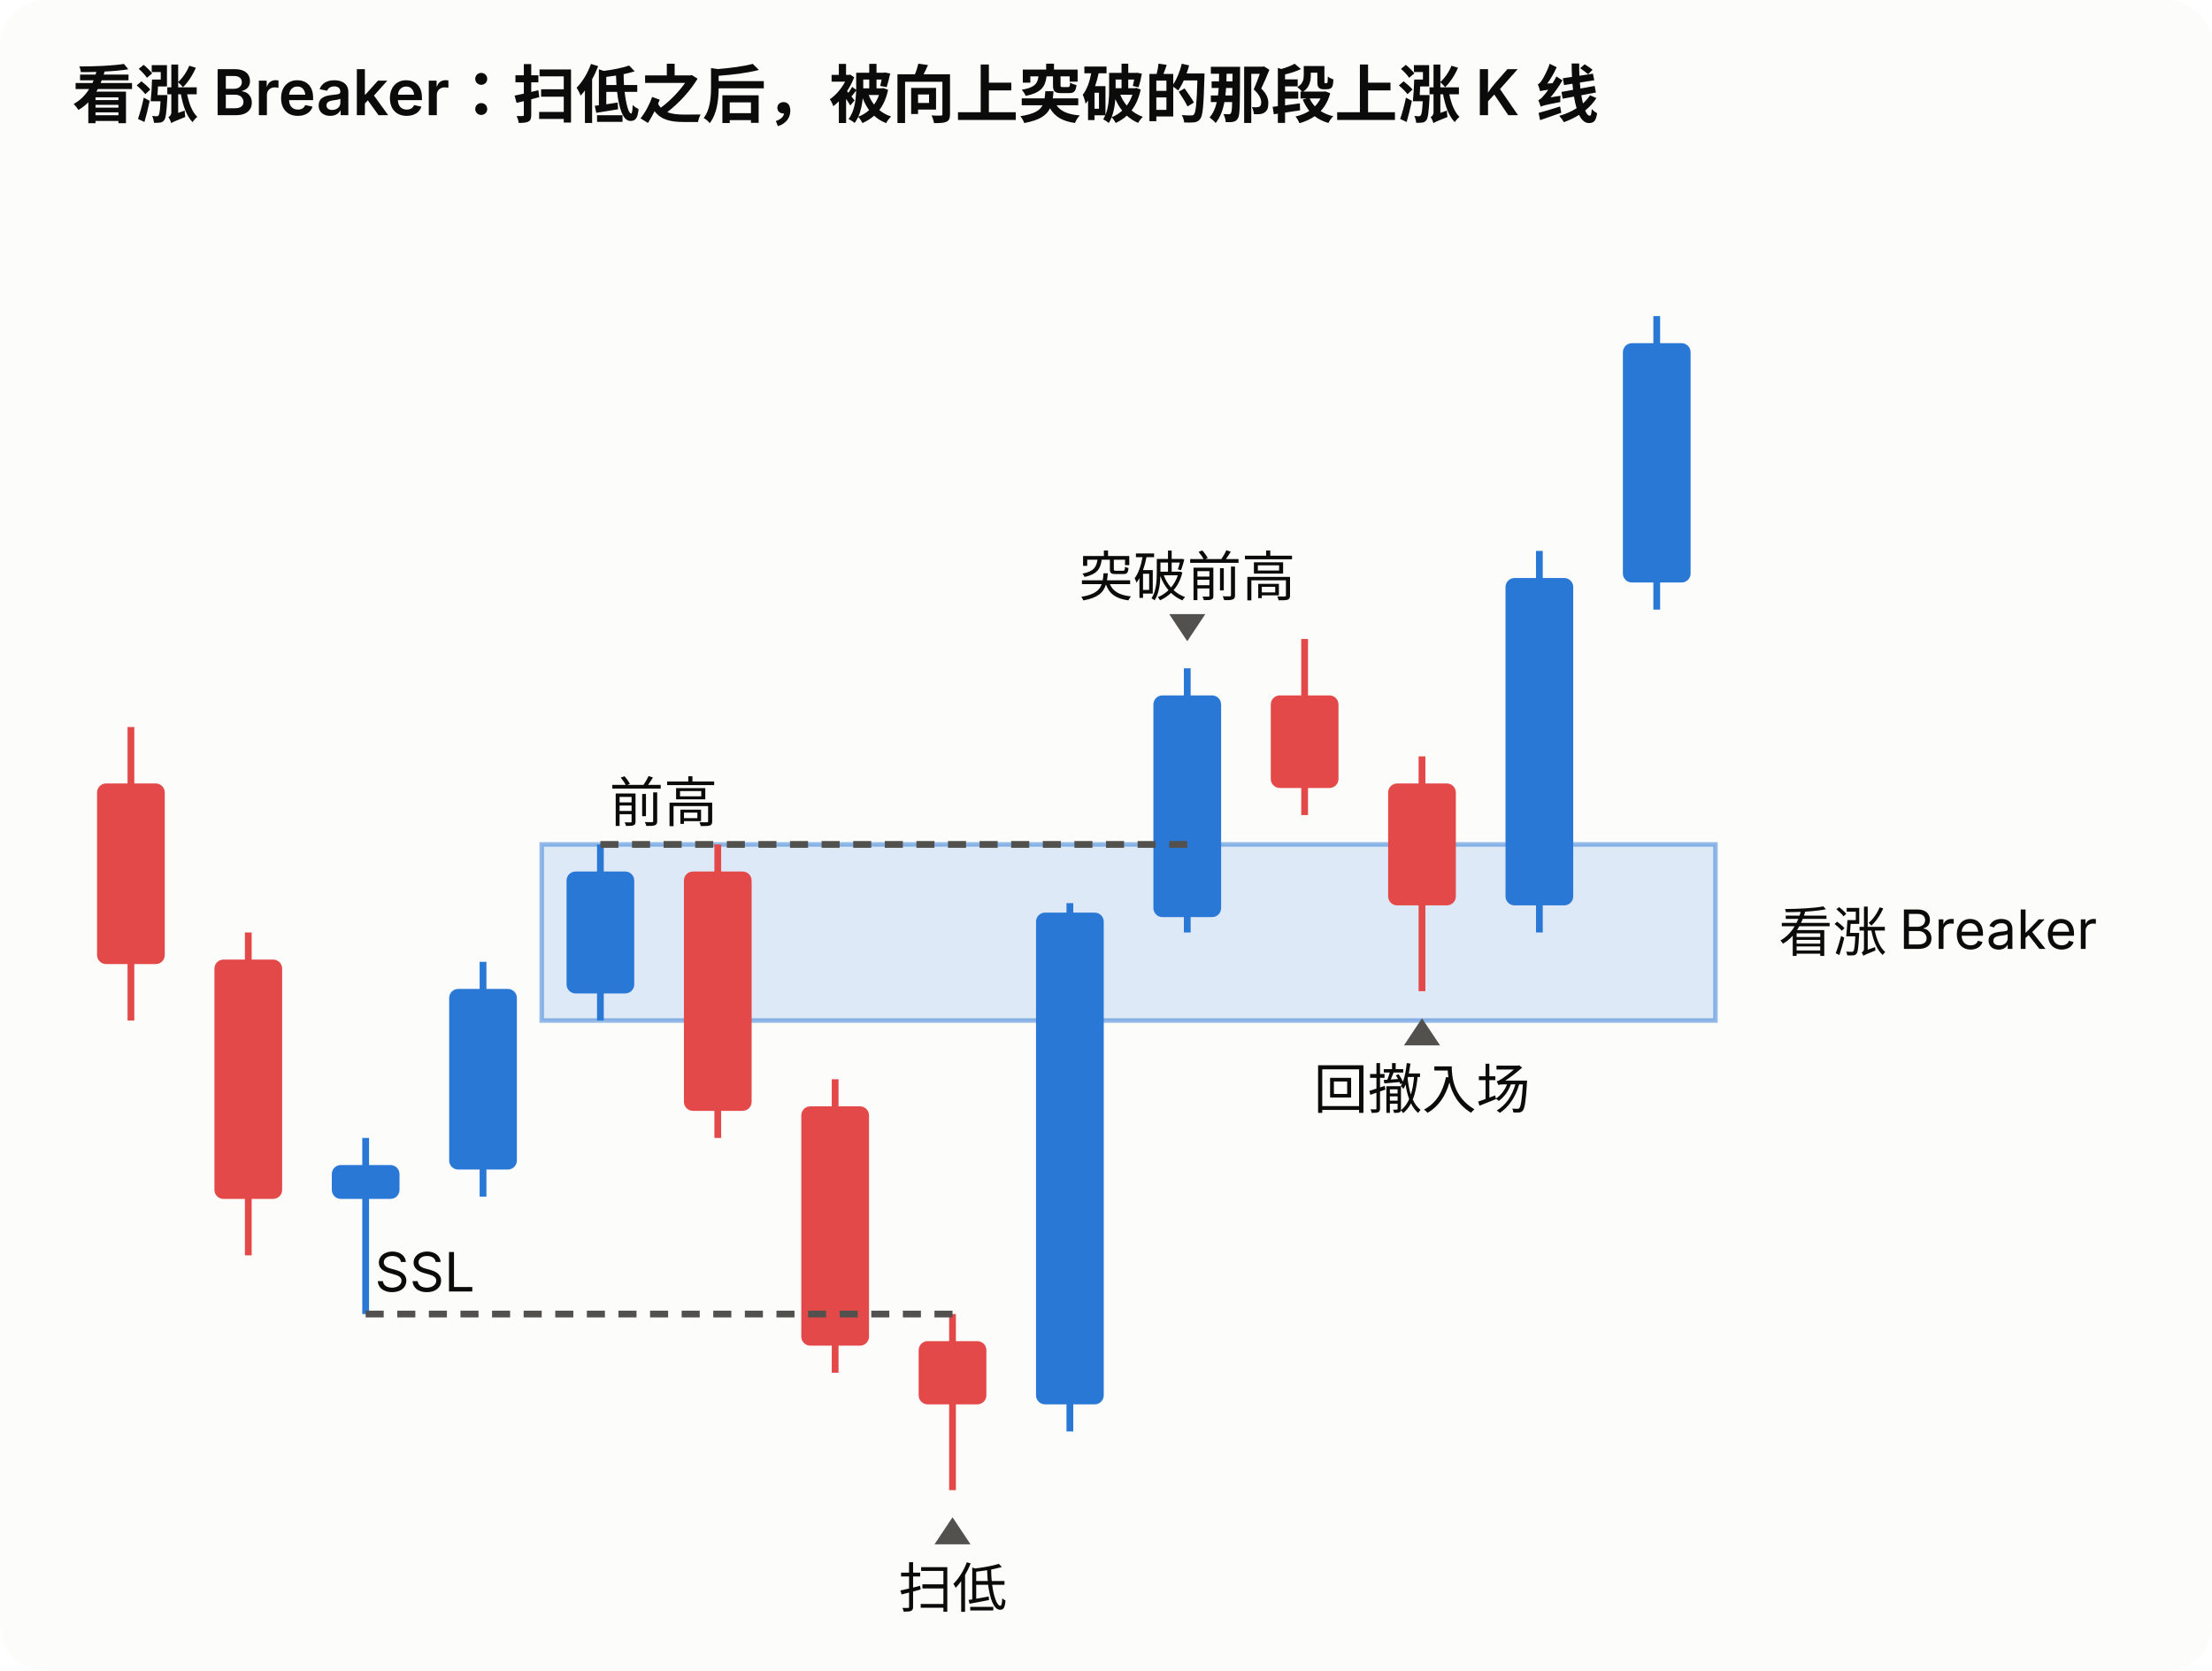
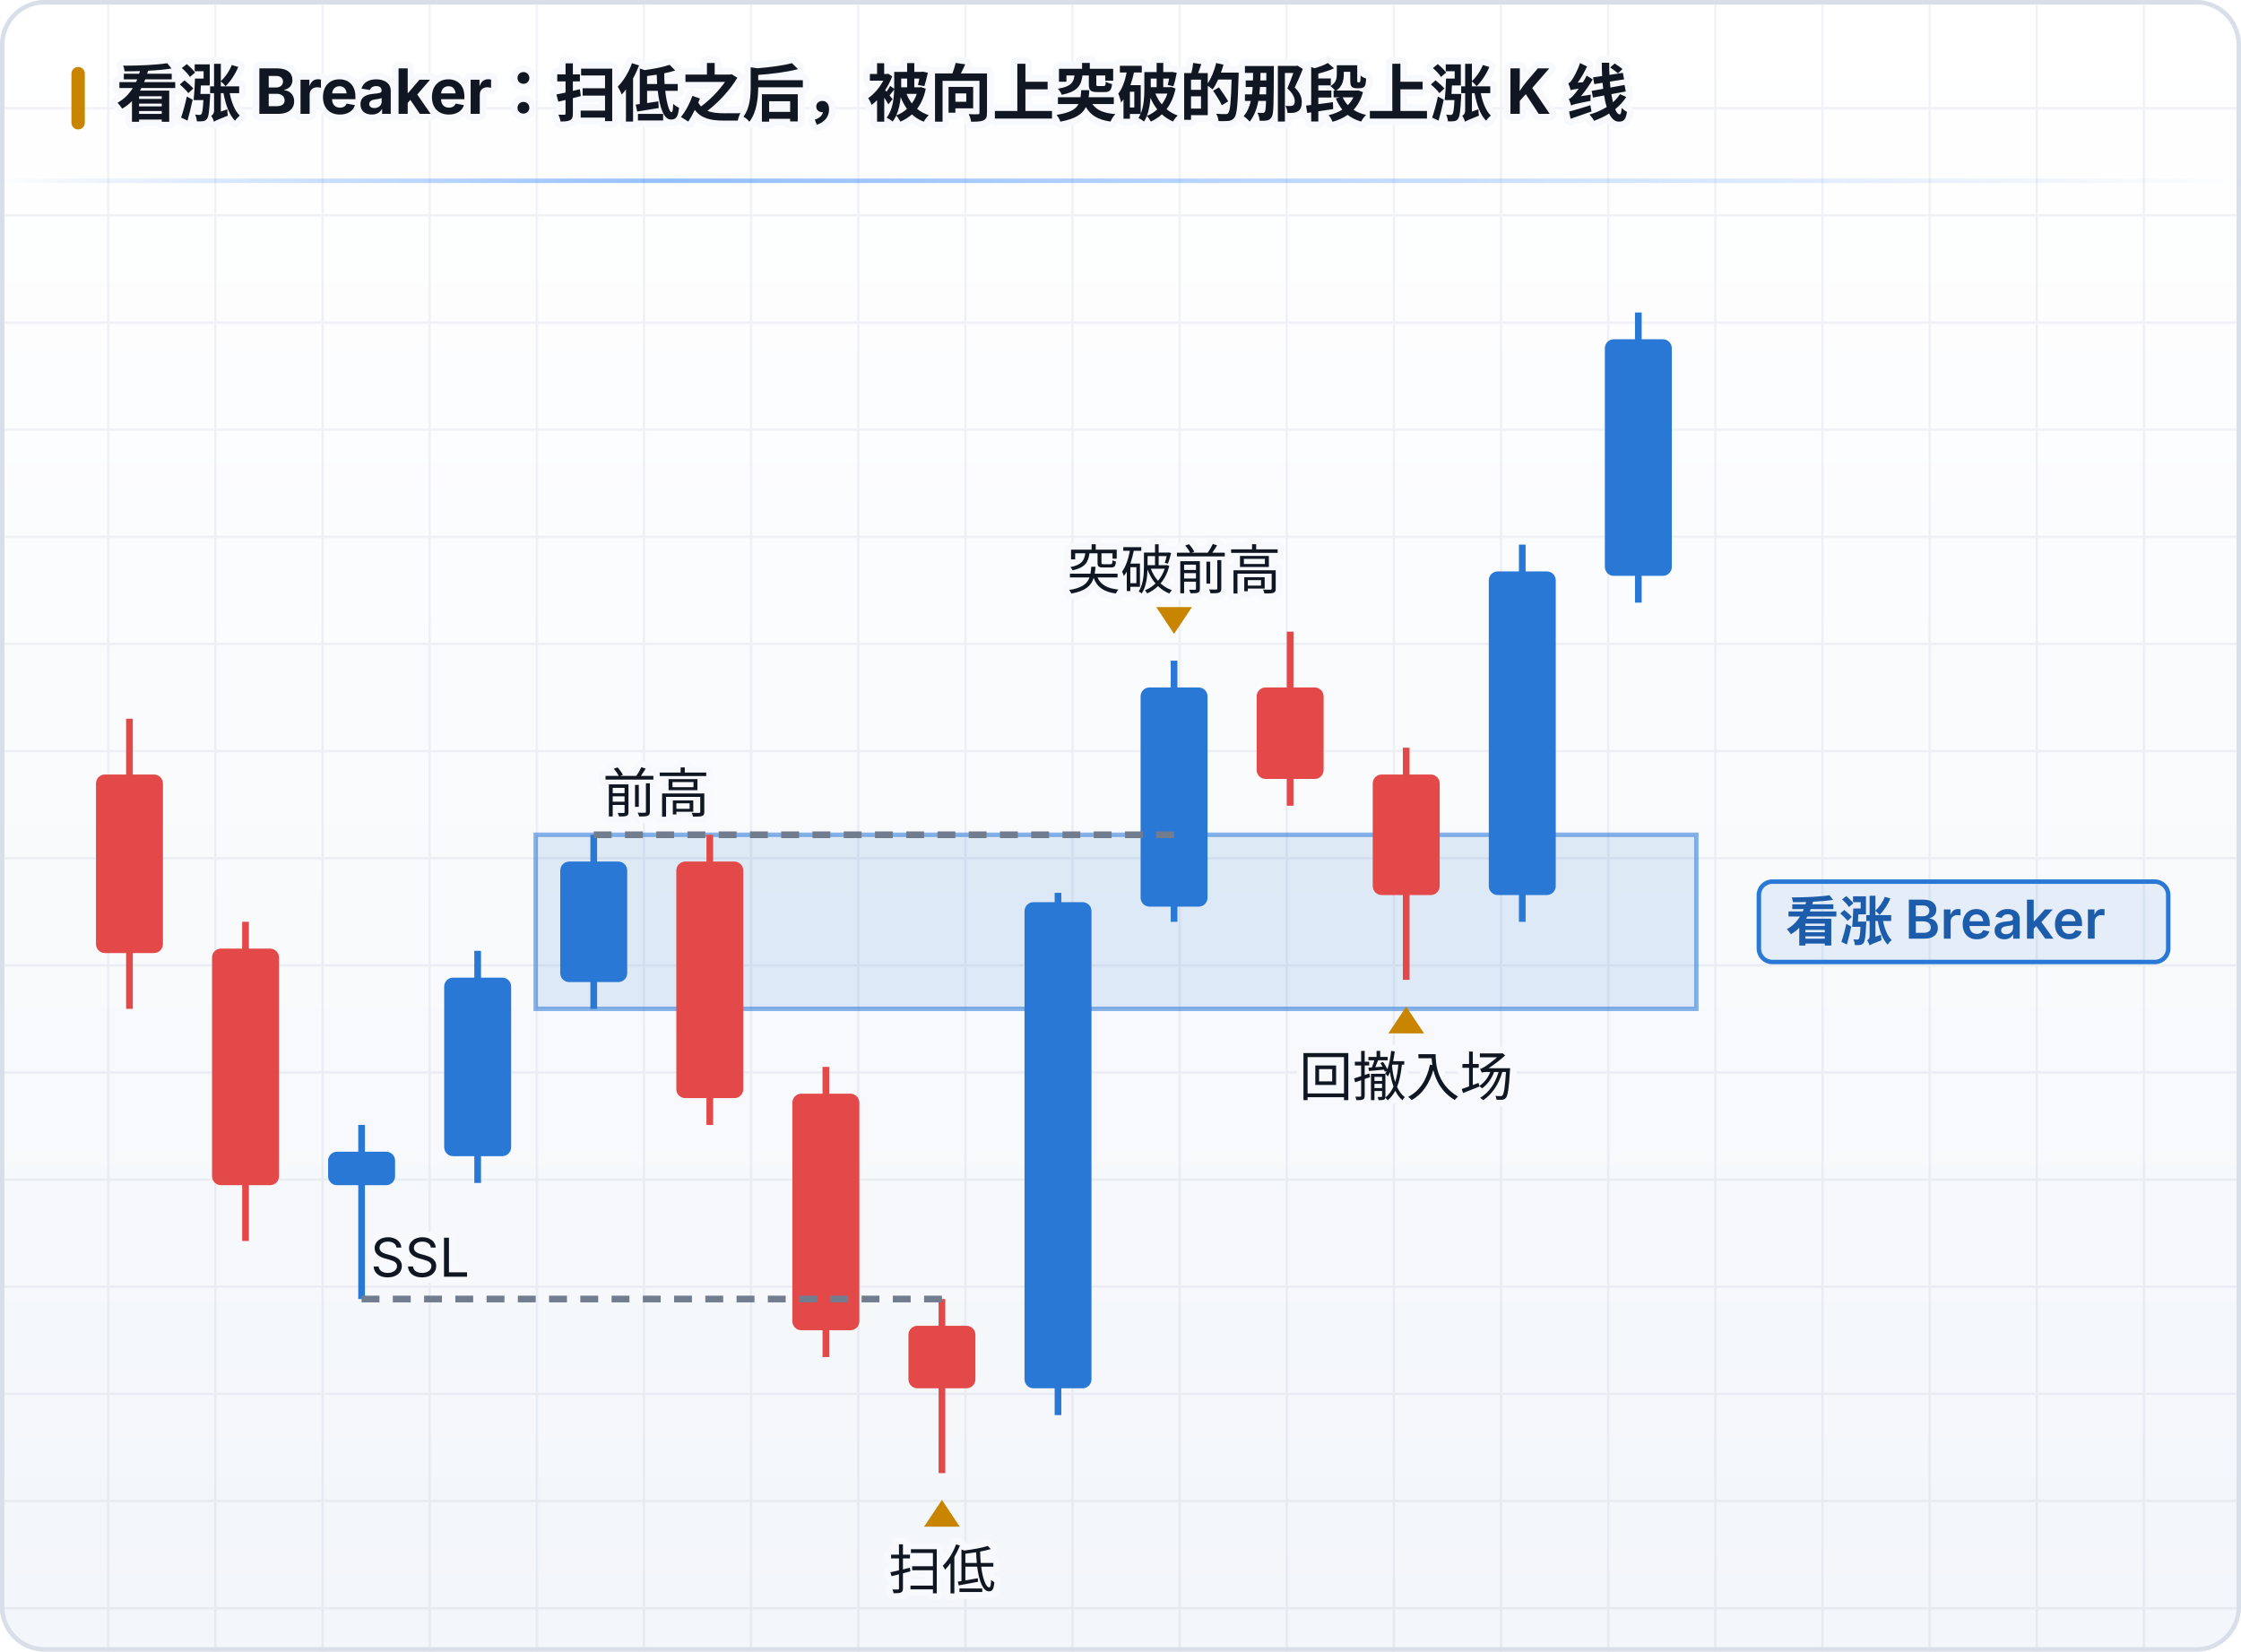
- <svg xmlns="http://www.w3.org/2000/svg" width="490" height="370" viewBox="0 0 490 370" role="img" aria-label="看涨 Breaker：扫低之后，被向上突破的那段上涨 K 线">
+ <svg xmlns="http://www.w3.org/2000/svg" width="502" height="370" viewBox="0 0 502 370" role="img" aria-label="看涨 Breaker：扫低之后，被向上突破的那段上涨 K 线">
  <style>
-   .bg { fill: #fcfcfb; }
-   .title { fill: #0b0b0b; font-weight: 600; font-size: 14px; }
-   text { font-family: -apple-system, BlinkMacSystemFont, 'PingFang SC', 'Microsoft YaHei', sans-serif; font-size: 12px; fill: #0b0b0b; paint-order: stroke; stroke: #fcfcfb; stroke-width: 3px; stroke-linejoin: round; }
-   .muted { fill: #52514e; }
+   .bg { fill: url(#bg); }
+   .bg-grid { stroke: rgba(28, 60, 110, 0.06); }
+   .frame { fill: none; stroke: #d8dfe9; }
+   .title-mark { fill: #c98500; }
+   .title { fill: #111722; font-weight: 650; font-size: 14px; }
+   text { font-family: -apple-system, BlinkMacSystemFont, 'PingFang SC', 'Microsoft YaHei', sans-serif; font-size: 12px; fill: #111722; paint-order: stroke; stroke: #f7f9fc; stroke-width: 3px; stroke-linejoin: round; }
+   .muted { fill: #475163; }
  .wick { stroke-width: 1.5; }
  .up { fill: #2a78d6; stroke: #2a78d6; }
  .down { fill: #e34948; stroke: #e34948; }
-   .z-bull { fill: rgba(42, 120, 214, 0.14); stroke: rgba(42, 120, 214, 0.5); }
-   .z-bear { fill: rgba(227, 73, 72, 0.12); stroke: rgba(227, 73, 72, 0.5); }
-   .z-neutral { fill: rgba(120, 120, 115, 0.10); stroke: none; }
-   .z-accent { fill: rgba(237, 161, 0, 0.22); stroke: rgba(201, 133, 0, 0.8); }
-   .l-neutral { stroke: #52514e; stroke-dasharray: 4 3; }
+   .z-bull { fill: rgba(42, 120, 214, 0.13); stroke: rgba(42, 120, 214, 0.55); }
+   .z-bear { fill: rgba(227, 73, 72, 0.11); stroke: rgba(227, 73, 72, 0.55); }
+   .z-neutral { fill: rgba(71, 81, 99, 0.09); stroke: rgba(71, 81, 99, 0.25); stroke-dasharray: 2 3; }
+   .z-accent { fill: rgba(212, 145, 34, 0.18); stroke: rgba(201, 133, 0, 0.75); }
+   .l-neutral { stroke: #717c8e; stroke-dasharray: 4 3; }
  .l-stop { stroke: #e34948; stroke-dasharray: 6 3; }
  .l-target { stroke: #2a78d6; stroke-dasharray: 6 3; }
-   .l-entry { stroke: #0b0b0b; }
-   .bracket { stroke: #52514e; fill: none; }
-   .grid { stroke: #ecebe7; }
-   .tick { font-size: 11px; fill: #8a8984; stroke: none; }
-   .arrow { fill: #52514e; stroke: none; }
+   .l-entry { stroke: #c98500; }
+   .bracket { stroke: #717c8e; fill: none; }
+   .grid { stroke: #e4e9f0; stroke-dasharray: 2 4; }
+   .tick { font-family: 'DIN Alternate', 'Bahnschrift', 'Roboto Condensed', sans-serif; font-size: 11px; fill: #717c8e; stroke: none; }
+   .arrow { fill: #c98500; stroke: none; }
+   .tag rect { stroke-width: 1; }
+   .tag text { stroke: none; font-weight: 600; }
+   .t-neutral rect { fill: rgba(71, 81, 99, 0.1); stroke: rgba(71, 81, 99, 0.4); }
+   .t-neutral text { fill: #475163; }
+   .t-stop rect, .t-bear rect { fill: rgba(227, 73, 72, 0.1); stroke: #e34948; }
+   .t-stop text, .t-bear text { fill: #c23a3a; }
+   .t-target rect, .t-bull rect { fill: rgba(42, 120, 214, 0.1); stroke: #2a78d6; }
+   .t-target text, .t-bull text { fill: #1c5cab; }
+   .t-entry rect, .t-accent rect { fill: rgba(212, 145, 34, 0.14); stroke: #c98500; }
+   .t-entry text, .t-accent text { fill: #8a5a0e; }
  @media (prefers-color-scheme: dark) {
-     .bg { fill: #1a1a19; }
-     .title, text { fill: #f0efec; }
-     text { stroke: #1a1a19; }
-     .muted { fill: #c3c2b7; }
-     .up { fill: #3987e5; stroke: #3987e5; }
-     .down { fill: #e66767; stroke: #e66767; }
-     .l-neutral, .bracket { stroke: #c3c2b7; }
-     .grid { stroke: #2a2a28; }
-     .tick { fill: #8a8984; }
-     .l-entry { stroke: #f0efec; }
-     .arrow { fill: #c3c2b7; }
+     .bg-grid { stroke: rgba(110, 160, 230, 0.06); }
+     .frame { stroke: #1c2839; }
+     .title-mark { fill: #f0b44c; }
+     .title, text { fill: #e3eaf4; }
+     text { stroke: #0a111d; }
+     .muted { fill: #a0b0c5; }
+     .up { fill: #3d8bff; stroke: #3d8bff; }
+     .down { fill: #f2555f; stroke: #f2555f; }
+     .candles { filter: url(#glow); }
+     .z-bull { fill: rgba(61, 139, 255, 0.14); stroke: rgba(61, 139, 255, 0.6); }
+     .z-bear { fill: rgba(242, 85, 95, 0.13); stroke: rgba(242, 85, 95, 0.6); }
+     .z-neutral { fill: rgba(160, 176, 197, 0.08); stroke: rgba(160, 176, 197, 0.25); }
+     .z-accent { fill: rgba(240, 180, 76, 0.16); stroke: rgba(240, 180, 76, 0.75); }
+     .l-neutral, .bracket { stroke: #8293ab; }
+     .l-stop { stroke: #f2555f; }
+     .l-target { stroke: #3d8bff; }
+     .l-entry { stroke: #f0b44c; }
+     .grid { stroke: #182334; }
+     .tick { fill: #70829b; }
+     .arrow { fill: #f0b44c; }
+     .t-neutral rect { fill: rgba(160, 176, 197, 0.1); stroke: rgba(160, 176, 197, 0.45); }
+     .t-neutral text { fill: #c5d0de; }
+     .t-stop rect, .t-bear rect { fill: rgba(242, 85, 95, 0.16); stroke: #f2555f; }
+     .t-stop text, .t-bear text { fill: #ff8f98; }
+     .t-target rect, .t-bull rect { fill: rgba(61, 139, 255, 0.16); stroke: #3d8bff; }
+     .t-target text, .t-bull text { fill: #8cc3ff; }
+     .t-entry rect, .t-accent rect { fill: rgba(240, 180, 76, 0.16); stroke: #f0b44c; }
+     .t-entry text, .t-accent text { fill: #ffd38a; }
  }
</style>
-   <rect class="bg" width="490" height="370" rx="10" />
-   <text class="title" x="16" y="26">看涨 Breaker：扫低之后，被向上突破的那段上涨 K 线</text>
+   <defs>
+     <linearGradient id="bg" x1="0" y1="0" x2="0" y2="1">
+       <stop offset="0" stop-color="#ffffff" />
+       <stop offset="1" stop-color="#f3f6fa" />
+     </linearGradient>
+     <linearGradient id="edge" x1="0" y1="0" x2="1" y2="0">
+       <stop offset="0" stop-color="#3d8bff" stop-opacity="0" />
+       <stop offset="0.3" stop-color="#3d8bff" stop-opacity="0.55" />
+       <stop offset="1" stop-color="#3d8bff" stop-opacity="0" />
+     </linearGradient>
+     <pattern id="paper" width="24" height="24" patternUnits="userSpaceOnUse">
+       <path class="bg-grid" d="M24 0H0V24" fill="none" />
+     </pattern>
+     <filter id="glow" x="-50%" y="-10%" width="200%" height="120%">
+       <feGaussianBlur stdDeviation="2.2" result="b" />
+       <feMerge>
+         <feMergeNode in="b" />
+         <feMergeNode in="SourceGraphic" />
+       </feMerge>
+     </filter>
+     <style>@media (prefers-color-scheme: dark) { #bg stop:first-child { stop-color: #0f1828; } #bg stop:last-child { stop-color: #070c16; } }</style>
+   </defs>
+   <rect class="bg" width="502" height="370" rx="10" />
+   <rect width="502" height="370" rx="10" fill="url(#paper)" />
+   <rect class="frame" x="0.5" y="0.5" width="501" height="369" rx="9.5" />
+   <rect fill="url(#edge)" x="0" y="40" width="502" height="1" />
+   <rect class="title-mark" x="16" y="15" width="3" height="14" rx="1.5" />
+   <text class="title" x="26" y="26">看涨 Breaker：扫低之后，被向上突破的那段上涨 K 线</text>
  <rect class="z-bull" x="120" y="187" width="260" height="39" />
-   <line class="wick down" x1="29" x2="29" y1="161" y2="226" />
-   <rect class="down" x="22" y="174" width="14" height="39" rx="1.5" />
-   <line class="wick down" x1="55" x2="55" y1="206.5" y2="278" />
-   <rect class="down" x="48" y="213" width="14" height="52" rx="1.5" />
-   <line class="wick up" x1="81" x2="81" y1="252" y2="291" />
-   <rect class="up" x="74" y="258.5" width="14" height="6.5" rx="1.5" />
-   <line class="wick up" x1="107" x2="107" y1="213" y2="265" />
-   <rect class="up" x="100" y="219.5" width="14" height="39" rx="1.5" />
-   <line class="wick up" x1="133" x2="133" y1="187" y2="226" />
-   <rect class="up" x="126" y="193.5" width="14" height="26" rx="1.5" />
-   <line class="wick down" x1="159" x2="159" y1="187" y2="252" />
-   <rect class="down" x="152" y="193.5" width="14" height="52" rx="1.5" />
-   <line class="wick down" x1="185" x2="185" y1="239" y2="304" />
-   <rect class="down" x="178" y="245.5" width="14" height="52" rx="1.5" />
-   <line class="wick down" x1="211" x2="211" y1="291" y2="330" />
-   <rect class="down" x="204" y="297.5" width="14" height="13" rx="1.5" />
-   <line class="wick up" x1="237" x2="237" y1="200" y2="317" />
-   <rect class="up" x="230" y="202.6" width="14" height="107.9" rx="1.5" />
-   <line class="wick up" x1="263" x2="263" y1="148" y2="206.5" />
-   <rect class="up" x="256" y="154.5" width="14" height="48.1" rx="1.5" />
-   <line class="wick down" x1="289" x2="289" y1="141.5" y2="180.5" />
-   <rect class="down" x="282" y="154.5" width="14" height="19.5" rx="1.5" />
-   <line class="wick down" x1="315" x2="315" y1="167.5" y2="219.5" />
-   <rect class="down" x="308" y="174" width="14" height="26" rx="1.5" />
-   <line class="wick up" x1="341" x2="341" y1="122" y2="206.5" />
-   <rect class="up" x="334" y="128.5" width="14" height="71.5" rx="1.5" />
-   <line class="wick up" x1="367" x2="367" y1="70" y2="135" />
-   <rect class="up" x="360" y="76.5" width="14" height="52" rx="1.5" />
+   <g class="candles">
+     <line class="wick down" x1="29" x2="29" y1="161" y2="226" />
+     <rect class="down" x="22" y="174" width="14" height="39" rx="1.5" />
+     <line class="wick down" x1="55" x2="55" y1="206.5" y2="278" />
+     <rect class="down" x="48" y="213" width="14" height="52" rx="1.5" />
+     <line class="wick up" x1="81" x2="81" y1="252" y2="291" />
+     <rect class="up" x="74" y="258.5" width="14" height="6.5" rx="1.5" />
+     <line class="wick up" x1="107" x2="107" y1="213" y2="265" />
+     <rect class="up" x="100" y="219.5" width="14" height="39" rx="1.5" />
+     <line class="wick up" x1="133" x2="133" y1="187" y2="226" />
+     <rect class="up" x="126" y="193.5" width="14" height="26" rx="1.5" />
+     <line class="wick down" x1="159" x2="159" y1="187" y2="252" />
+     <rect class="down" x="152" y="193.5" width="14" height="52" rx="1.5" />
+     <line class="wick down" x1="185" x2="185" y1="239" y2="304" />
+     <rect class="down" x="178" y="245.5" width="14" height="52" rx="1.5" />
+     <line class="wick down" x1="211" x2="211" y1="291" y2="330" />
+     <rect class="down" x="204" y="297.5" width="14" height="13" rx="1.5" />
+     <line class="wick up" x1="237" x2="237" y1="200" y2="317" />
+     <rect class="up" x="230" y="202.6" width="14" height="107.9" rx="1.5" />
+     <line class="wick up" x1="263" x2="263" y1="148" y2="206.5" />
+     <rect class="up" x="256" y="154.5" width="14" height="48.1" rx="1.5" />
+     <line class="wick down" x1="289" x2="289" y1="141.5" y2="180.5" />
+     <rect class="down" x="282" y="154.5" width="14" height="19.5" rx="1.5" />
+     <line class="wick down" x1="315" x2="315" y1="167.5" y2="219.5" />
+     <rect class="down" x="308" y="174" width="14" height="26" rx="1.5" />
+     <line class="wick up" x1="341" x2="341" y1="122" y2="206.5" />
+     <rect class="up" x="334" y="128.5" width="14" height="71.5" rx="1.5" />
+     <line class="wick up" x1="367" x2="367" y1="70" y2="135" />
+     <rect class="up" x="360" y="76.5" width="14" height="52" rx="1.5" />
+   </g>
  <line class="l-neutral" x1="81" x2="211" y1="291" y2="291" stroke-width="1.5" />
  <text x="83" y="286">SSL</text>
  <line class="l-neutral" x1="133" x2="263" y1="187" y2="187" stroke-width="1.5" />
  <text x="135" y="182">前高</text>
-   <text x="394" y="206.5" dy="0.35em">看涨 Breaker</text>
+   <g class="tag t-bull">
+     <rect x="394" y="197.5" width="91.7" height="18" rx="3" />
+     <text x="400" y="206.5" dy="0.35em">看涨 Breaker</text>
+   </g>
  <path class="arrow" d="M211,336 l-4,6 h8 z" />
  <text x="211" y="356" text-anchor="middle">扫低</text>
  <path class="arrow" d="M263,142 l-4,-6 h8 z" />
  <text x="263" y="132" text-anchor="middle">突破前高</text>
  <path class="arrow" d="M315,225.5 l-4,6 h8 z" />
  <text x="315" y="245.5" text-anchor="middle">回撤入场</text>
</svg>
